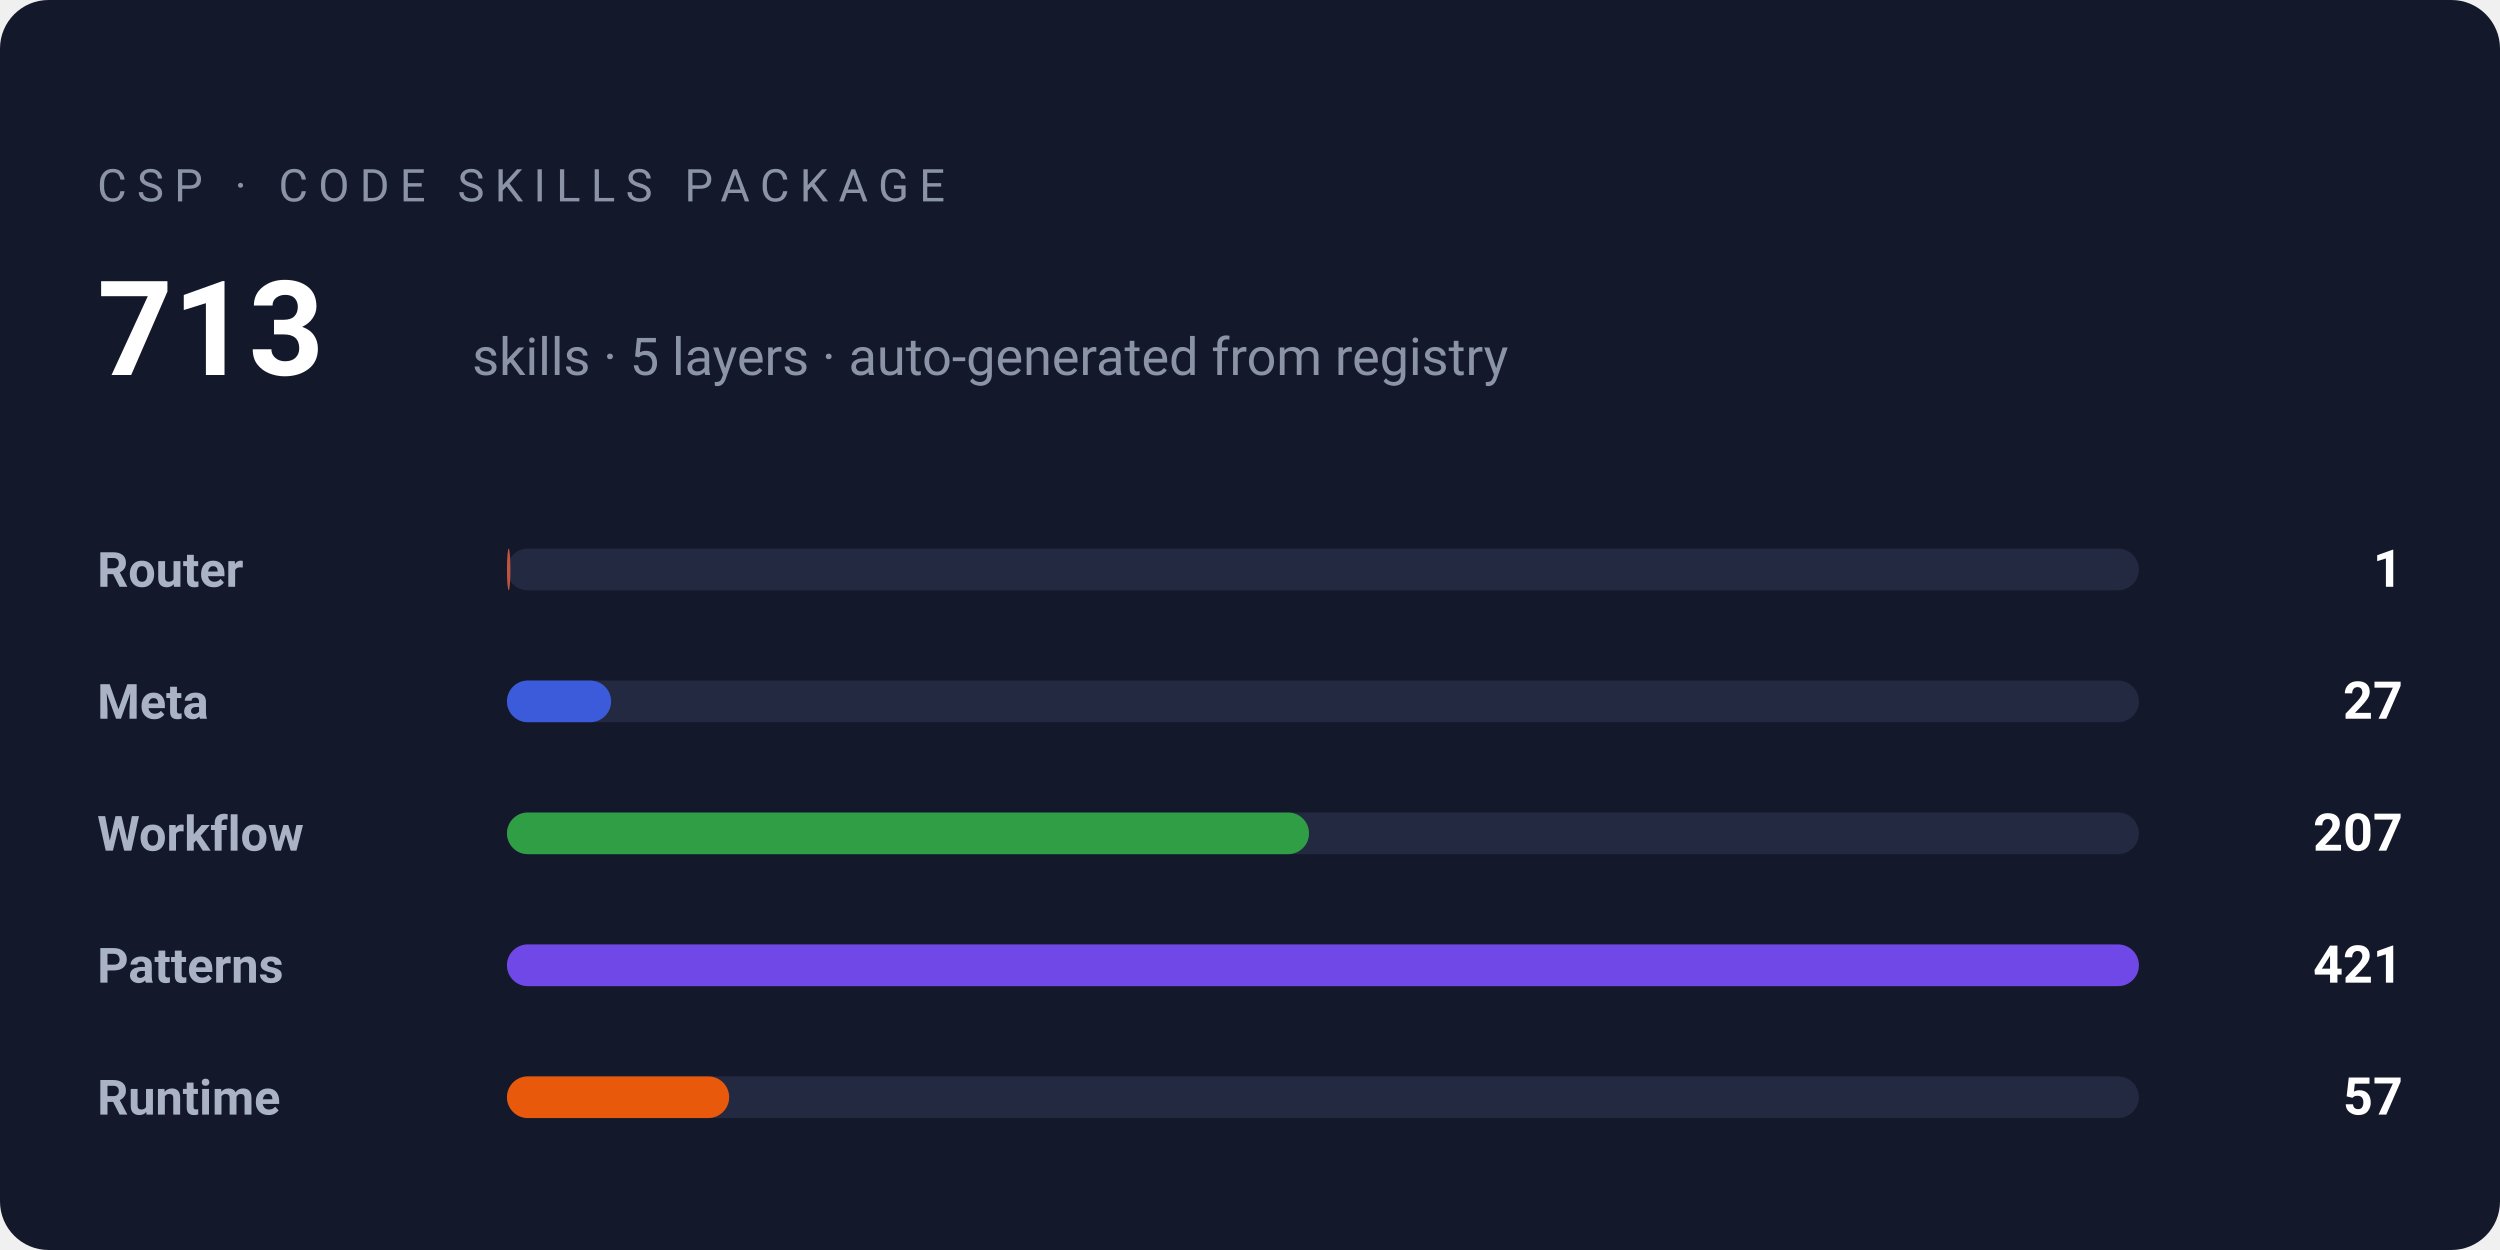
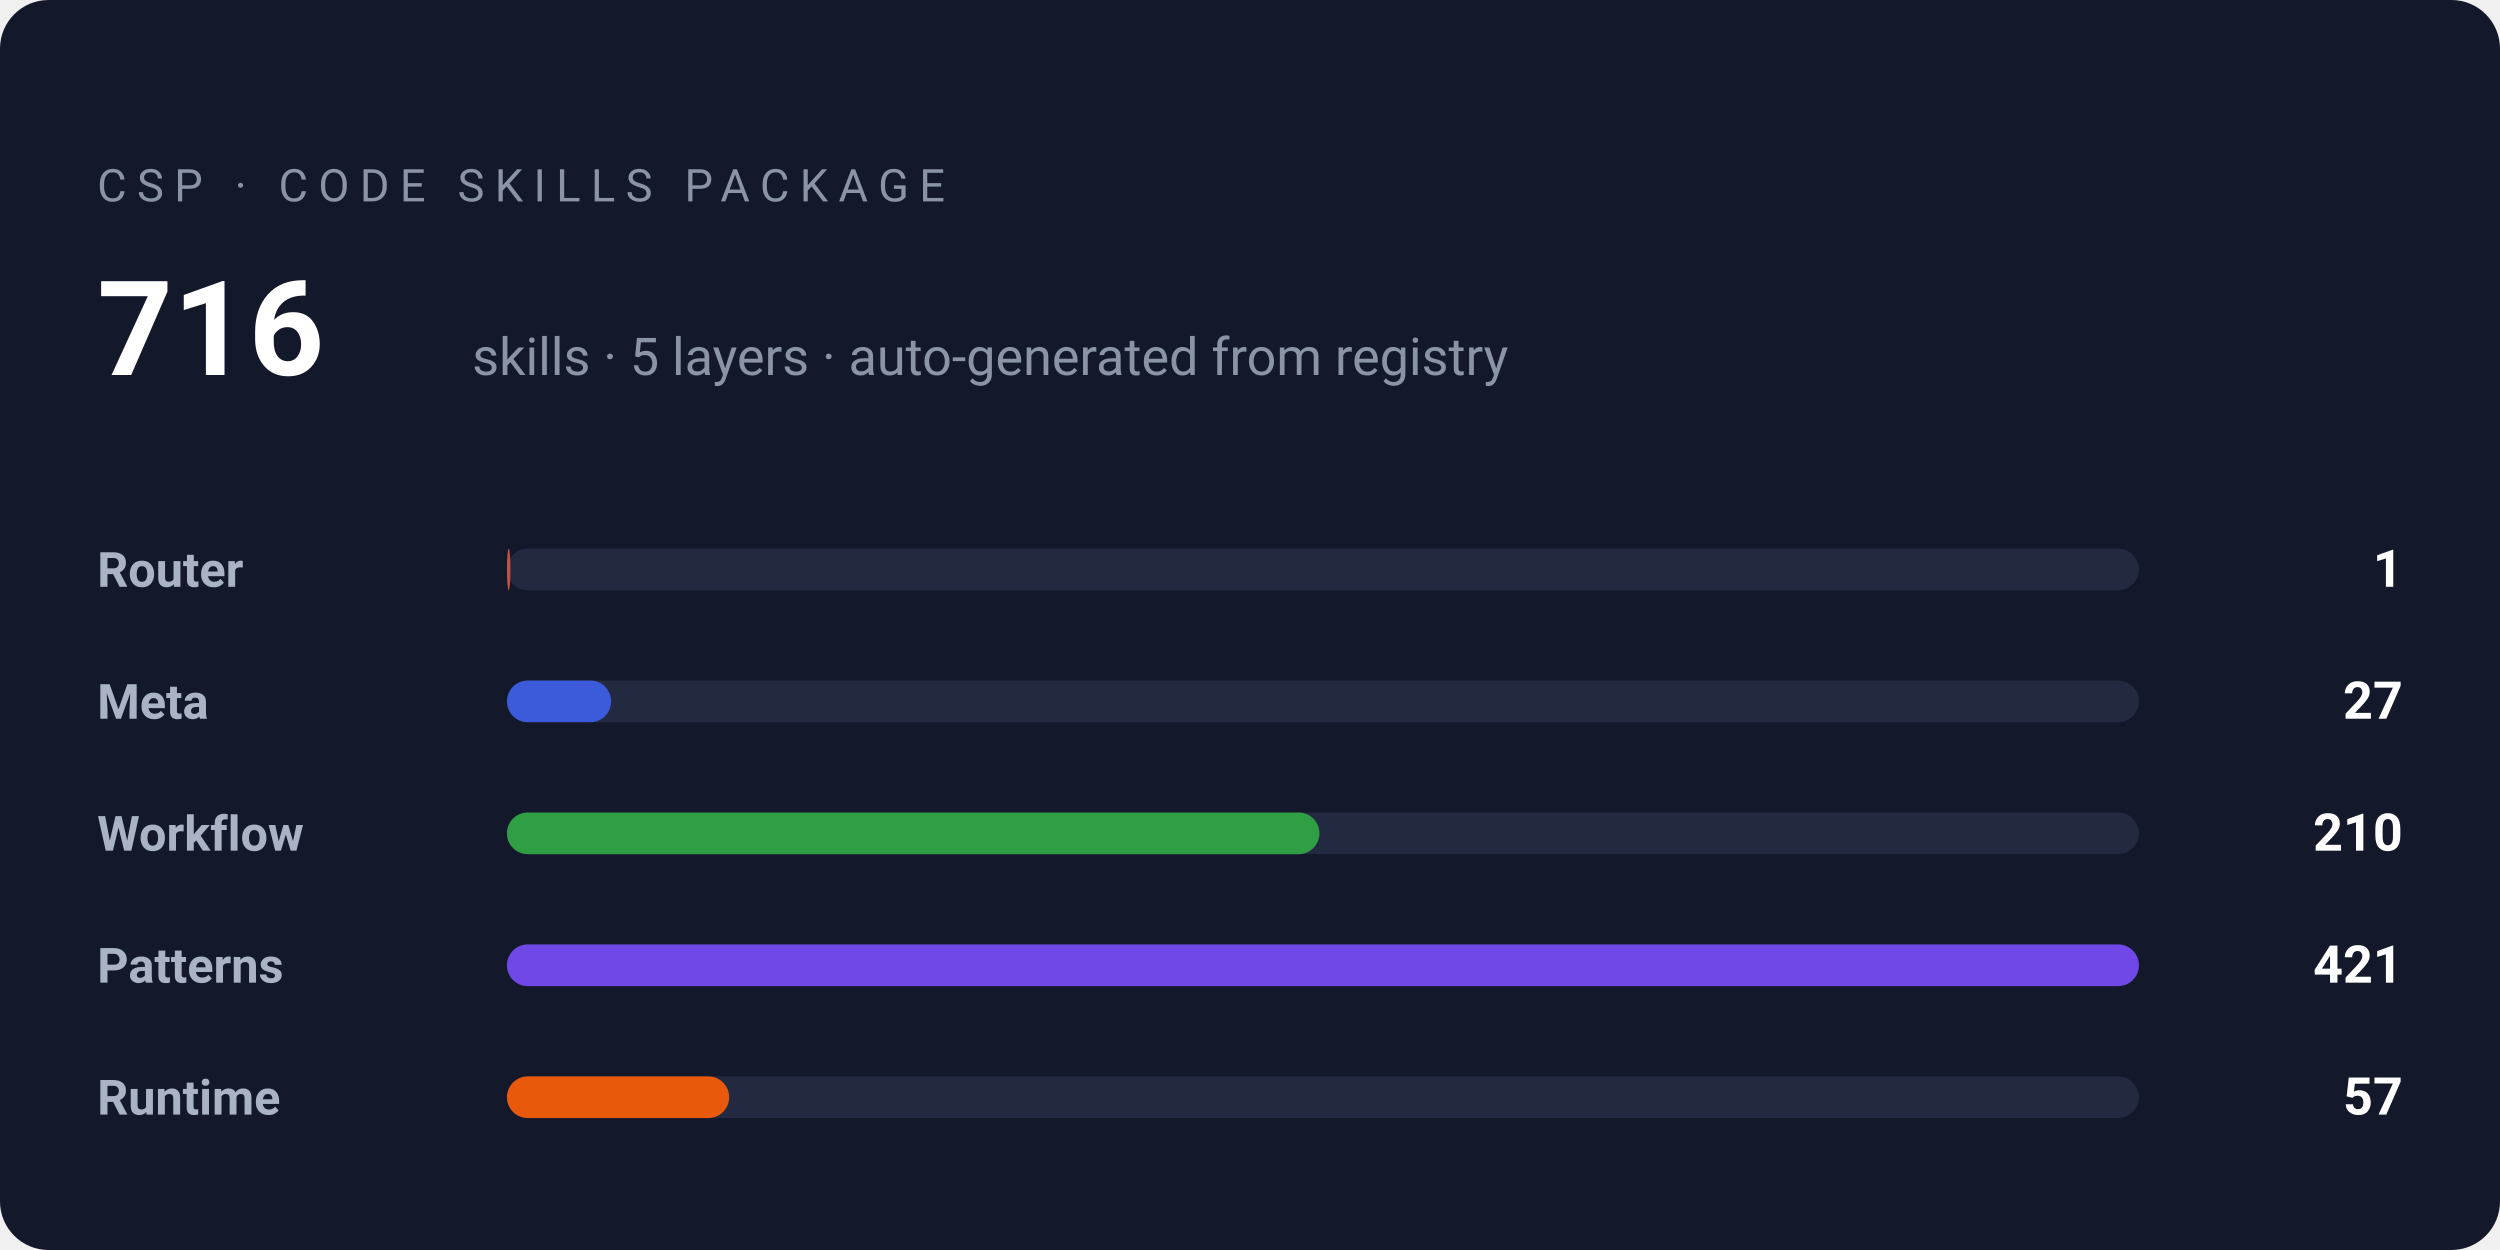
- <svg xmlns="http://www.w3.org/2000/svg" width="720" height="360" viewBox="0 0 720 360" data-total="713" font-family="system-ui,-apple-system,'Segoe UI',Roboto,Helvetica,Arial,sans-serif">
+ <svg xmlns="http://www.w3.org/2000/svg" width="720" height="360" viewBox="0 0 720 360" data-total="716" font-family="system-ui,-apple-system,'Segoe UI',Roboto,Helvetica,Arial,sans-serif">
  <rect width="720" height="360" rx="14" fill="#14182b" />
  <text x="28" y="58" fill="#8b93a7" font-size="13" letter-spacing="3">CSP · CODE SKILLS PACKAGE</text>
-   <text x="28" y="108" fill="#ffffff" font-size="38" font-weight="700">713</text>
+   <text x="28" y="108" fill="#ffffff" font-size="38" font-weight="700">716</text>
  <text x="136" y="108" fill="#8b93a7" font-size="15">skills · 5 layers · auto-generated from registry</text>
  <text x="28" y="169" fill="#aab3c5" font-size="14" font-weight="600">Router</text>
  <rect x="146" y="158" width="470" height="12" rx="6" fill="#232941" />
  <rect x="146" y="158" width="1" height="12" rx="6" fill="#c0553f" />
  <text x="692" y="169" fill="#ffffff" font-size="15" font-weight="700" text-anchor="end">1</text>
  <text x="28" y="207" fill="#aab3c5" font-size="14" font-weight="600">Meta</text>
  <rect x="146" y="196" width="470" height="12" rx="6" fill="#232941" />
  <rect x="146" y="196" width="30" height="12" rx="6" fill="#3b5bdb" />
  <text x="692" y="207" fill="#ffffff" font-size="15" font-weight="700" text-anchor="end">27</text>
  <text x="28" y="245" fill="#aab3c5" font-size="14" font-weight="600">Workflow</text>
  <rect x="146" y="234" width="470" height="12" rx="6" fill="#232941" />
-   <rect x="146" y="234" width="231" height="12" rx="6" fill="#2f9e44" />
-   <text x="692" y="245" fill="#ffffff" font-size="15" font-weight="700" text-anchor="end">207</text>
+   <rect x="146" y="234" width="234" height="12" rx="6" fill="#2f9e44" />
+   <text x="692" y="245" fill="#ffffff" font-size="15" font-weight="700" text-anchor="end">210</text>
  <text x="28" y="283" fill="#aab3c5" font-size="14" font-weight="600">Patterns</text>
  <rect x="146" y="272" width="470" height="12" rx="6" fill="#232941" />
  <rect x="146" y="272" width="470" height="12" rx="6" fill="#7048e8" />
  <text x="692" y="283" fill="#ffffff" font-size="15" font-weight="700" text-anchor="end">421</text>
  <text x="28" y="321" fill="#aab3c5" font-size="14" font-weight="600">Runtime</text>
  <rect x="146" y="310" width="470" height="12" rx="6" fill="#232941" />
  <rect x="146" y="310" width="64" height="12" rx="6" fill="#e8590c" />
  <text x="692" y="321" fill="#ffffff" font-size="15" font-weight="700" text-anchor="end">57</text>
</svg>
